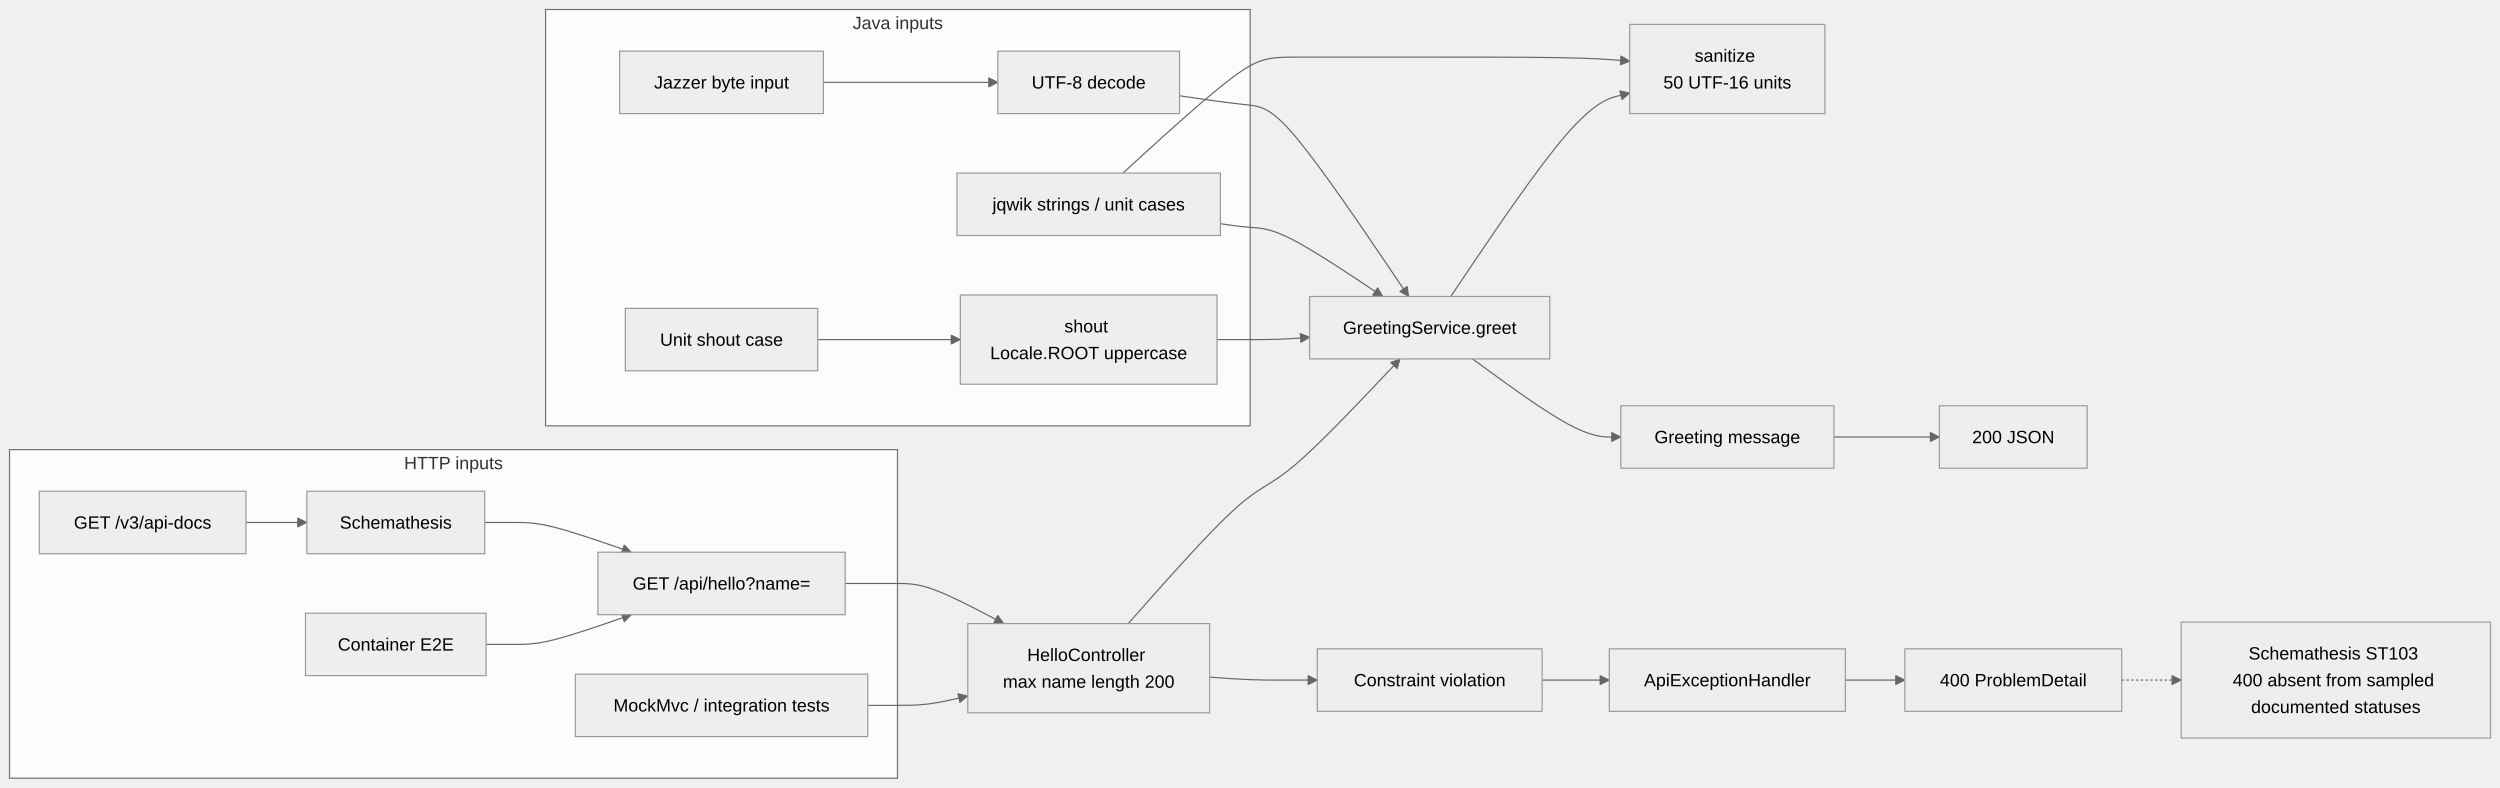
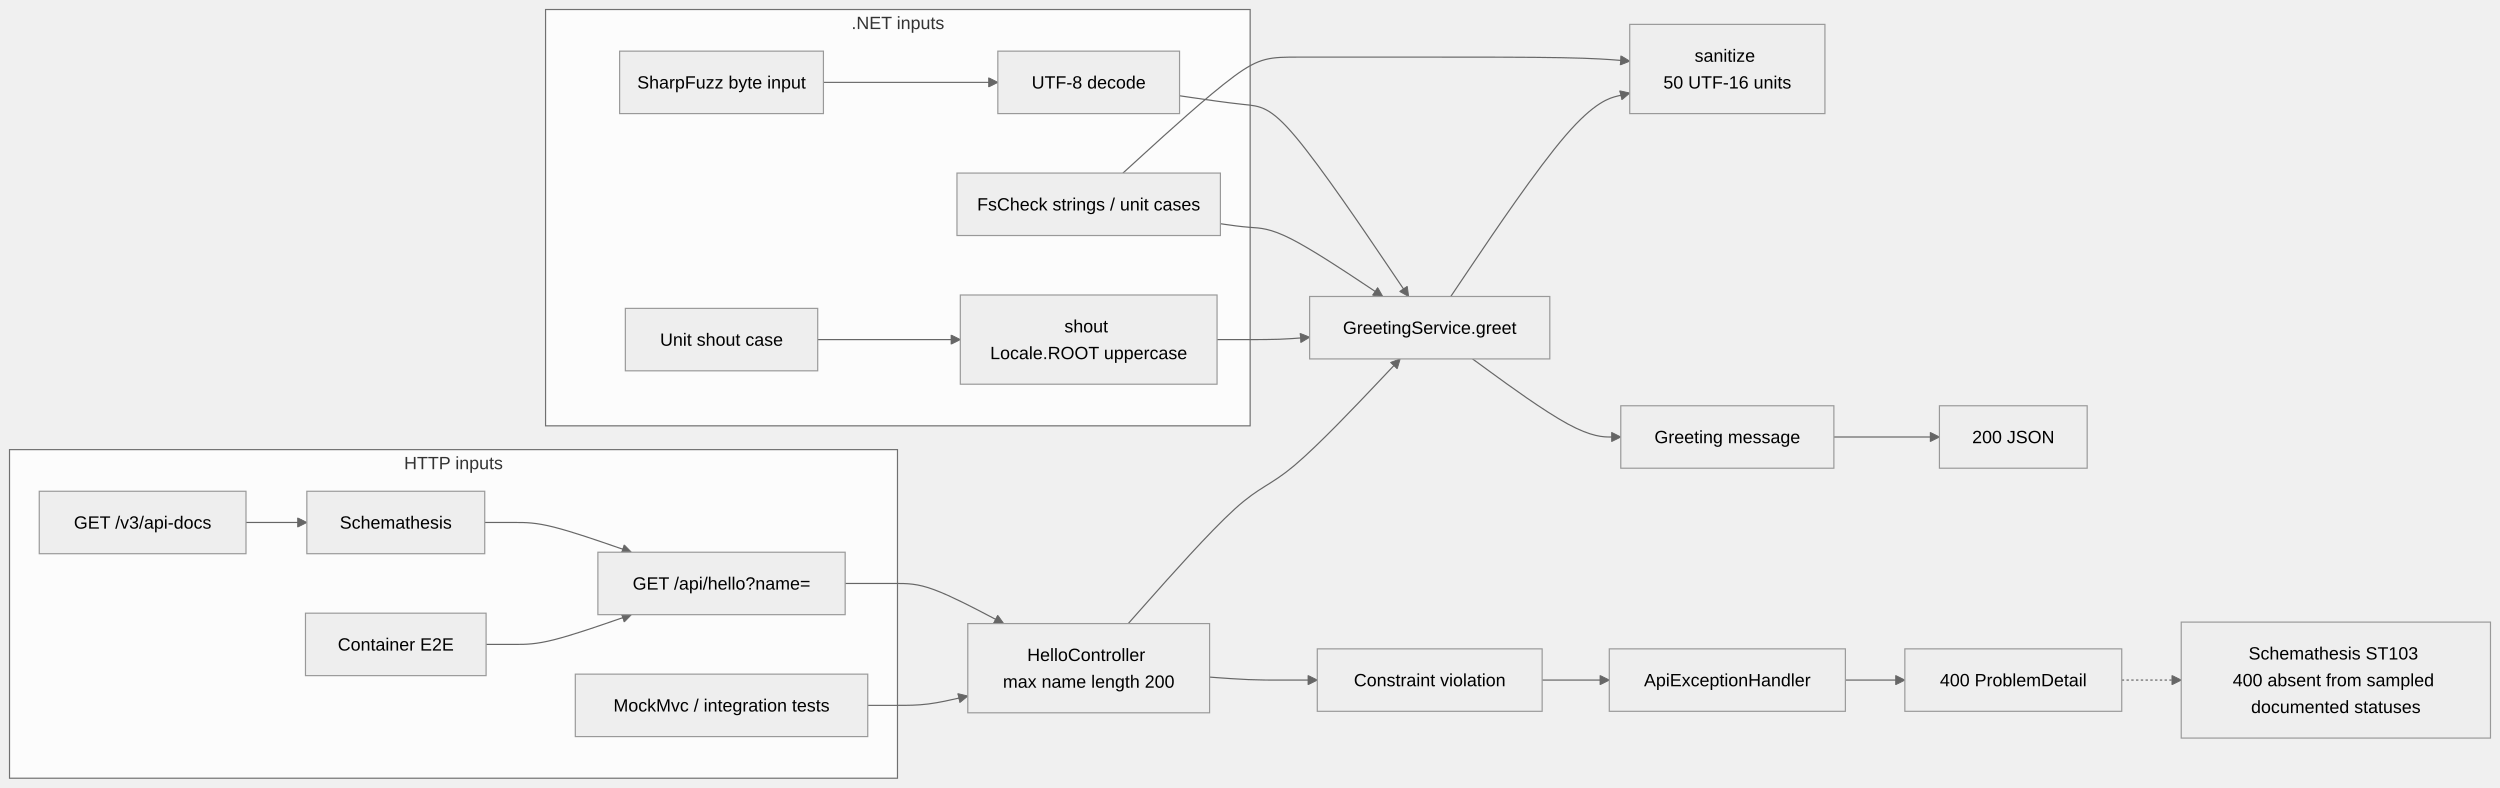
<svg xmlns="http://www.w3.org/2000/svg" id="d8e77b2471a7e" width="2101.75" class="flowchart" height="662.25" viewBox="0 0 2101.75 662.25" role="graphics-document document" aria-roledescription="flowchart-v2" style="background: rgb(255, 255, 255);">
  <style>#d8e77b2471a7e{font-family:Segoe UI,Arial,sans-serif;font-size:15px;fill:#000000;}@keyframes edge-animation-frame{from{stroke-dashoffset:0;}}@keyframes dash{to{stroke-dashoffset:0;}}#d8e77b2471a7e .edge-animation-slow{stroke-dasharray:9,5!important;stroke-dashoffset:900;animation:dash 50s linear infinite;stroke-linecap:round;}#d8e77b2471a7e .edge-animation-fast{stroke-dasharray:9,5!important;stroke-dashoffset:900;animation:dash 20s linear infinite;stroke-linecap:round;}#d8e77b2471a7e .error-icon{fill:#552222;}#d8e77b2471a7e .error-text{fill:#552222;stroke:#552222;}#d8e77b2471a7e .edge-thickness-normal{stroke-width:1px;}#d8e77b2471a7e .edge-thickness-thick{stroke-width:3.5px;}#d8e77b2471a7e .edge-pattern-solid{stroke-dasharray:0;}#d8e77b2471a7e .edge-thickness-invisible{stroke-width:0;fill:none;}#d8e77b2471a7e .edge-pattern-dashed{stroke-dasharray:3;}#d8e77b2471a7e .edge-pattern-dotted{stroke-dasharray:2;}#d8e77b2471a7e .marker{fill:#666;stroke:#666;}#d8e77b2471a7e .marker.cross{stroke:#666;}#d8e77b2471a7e svg{font-family:Segoe UI,Arial,sans-serif;font-size:15px;}#d8e77b2471a7e p{margin:0;}#d8e77b2471a7e .label{font-family:Segoe UI,Arial,sans-serif;color:#000000;}#d8e77b2471a7e .cluster-label text{fill:#333;}#d8e77b2471a7e .cluster-label span{color:#333;}#d8e77b2471a7e .cluster-label span p{background-color:transparent;}#d8e77b2471a7e .label text,#d8e77b2471a7e span{fill:#000000;color:#000000;}#d8e77b2471a7e .node rect,#d8e77b2471a7e .node circle,#d8e77b2471a7e .node ellipse,#d8e77b2471a7e .node polygon,#d8e77b2471a7e .node path{fill:#eee;stroke:#999;stroke-width:1px;}#d8e77b2471a7e .rough-node .label text,#d8e77b2471a7e .node .label text,#d8e77b2471a7e .image-shape .label,#d8e77b2471a7e .icon-shape .label{text-anchor:middle;}#d8e77b2471a7e .node .katex path{fill:#000;stroke:#000;stroke-width:1px;}#d8e77b2471a7e .rough-node .label,#d8e77b2471a7e .node .label,#d8e77b2471a7e .image-shape .label,#d8e77b2471a7e .icon-shape .label{text-align:center;}#d8e77b2471a7e .node.clickable{cursor:pointer;}#d8e77b2471a7e .root .anchor path{fill:#666!important;stroke-width:0;stroke:#666;}#d8e77b2471a7e .arrowheadPath{fill:#333333;}#d8e77b2471a7e .edgePath .path{stroke:#666;stroke-width:2.0px;}#d8e77b2471a7e .flowchart-link{stroke:#666;fill:none;}#d8e77b2471a7e .edgeLabel{background-color:#ffffff;text-align:center;}#d8e77b2471a7e .edgeLabel p{background-color:#ffffff;}#d8e77b2471a7e .edgeLabel rect{opacity:0.5;background-color:#ffffff;fill:#ffffff;}#d8e77b2471a7e .labelBkg{background-color:rgba(255, 255, 255, 0.5);}#d8e77b2471a7e .cluster rect{fill:hsl(0, 0%, 98.922%);stroke:#707070;stroke-width:1px;}#d8e77b2471a7e .cluster text{fill:#333;}#d8e77b2471a7e .cluster span{color:#333;}#d8e77b2471a7e div.mermaidTooltip{position:absolute;text-align:center;max-width:200px;padding:2px;font-family:Segoe UI,Arial,sans-serif;font-size:12px;background:hsl(-160, 0%, 93.333%);border:1px solid #707070;border-radius:2px;pointer-events:none;z-index:100;}#d8e77b2471a7e .flowchartTitleText{text-anchor:middle;font-size:18px;fill:#000000;}#d8e77b2471a7e rect.text{fill:none;stroke-width:0;}#d8e77b2471a7e .icon-shape,#d8e77b2471a7e .image-shape{background-color:#ffffff;text-align:center;}#d8e77b2471a7e .icon-shape p,#d8e77b2471a7e .image-shape p{background-color:#ffffff;padding:2px;}#d8e77b2471a7e .icon-shape rect,#d8e77b2471a7e .image-shape rect{opacity:0.5;background-color:#ffffff;fill:#ffffff;}#d8e77b2471a7e .label-icon{display:inline-block;height:1em;overflow:visible;vertical-align:-0.125em;}#d8e77b2471a7e .node .label-icon path{fill:currentColor;stroke:revert;stroke-width:revert;}#d8e77b2471a7e :root{--mermaid-font-family:"trebuchet ms",verdana,arial,sans-serif;}</style>
  <g>
    <marker id="d8e77b2471a7e_flowchart-v2-pointEnd" class="marker flowchart-v2" viewBox="0 0 10 10" refX="5" refY="5" markerUnits="userSpaceOnUse" markerWidth="8" markerHeight="8" orient="auto">
      <path d="M 0 0 L 10 5 L 0 10 z" class="arrowMarkerPath" style="stroke-width: 1; stroke-dasharray: 1, 0;" />
    </marker>
    <marker id="d8e77b2471a7e_flowchart-v2-pointStart" class="marker flowchart-v2" viewBox="0 0 10 10" refX="4.5" refY="5" markerUnits="userSpaceOnUse" markerWidth="8" markerHeight="8" orient="auto">
      <path d="M 0 5 L 10 10 L 10 0 z" class="arrowMarkerPath" style="stroke-width: 1; stroke-dasharray: 1, 0;" />
    </marker>
    <marker id="d8e77b2471a7e_flowchart-v2-circleEnd" class="marker flowchart-v2" viewBox="0 0 10 10" refX="11" refY="5" markerUnits="userSpaceOnUse" markerWidth="11" markerHeight="11" orient="auto">
      <circle cx="5" cy="5" r="5" class="arrowMarkerPath" style="stroke-width: 1; stroke-dasharray: 1, 0;" />
    </marker>
    <marker id="d8e77b2471a7e_flowchart-v2-circleStart" class="marker flowchart-v2" viewBox="0 0 10 10" refX="-1" refY="5" markerUnits="userSpaceOnUse" markerWidth="11" markerHeight="11" orient="auto">
      <circle cx="5" cy="5" r="5" class="arrowMarkerPath" style="stroke-width: 1; stroke-dasharray: 1, 0;" />
    </marker>
    <marker id="d8e77b2471a7e_flowchart-v2-crossEnd" class="marker cross flowchart-v2" viewBox="0 0 11 11" refX="12" refY="5.2" markerUnits="userSpaceOnUse" markerWidth="11" markerHeight="11" orient="auto">
      <path d="M 1,1 l 9,9 M 10,1 l -9,9" class="arrowMarkerPath" style="stroke-width: 2; stroke-dasharray: 1, 0;" />
    </marker>
    <marker id="d8e77b2471a7e_flowchart-v2-crossStart" class="marker cross flowchart-v2" viewBox="0 0 11 11" refX="-1" refY="5.2" markerUnits="userSpaceOnUse" markerWidth="11" markerHeight="11" orient="auto">
      <path d="M 1,1 l 9,9 M 10,1 l -9,9" class="arrowMarkerPath" style="stroke-width: 2; stroke-dasharray: 1, 0;" />
    </marker>
    <g class="root">
      <g class="clusters">
        <g class="cluster" id="HttpIn" data-look="classic">
          <rect style="" x="8" y="378" width="746.516" height="276.25" />
          <g class="cluster-label" transform="translate(341.2344, 378)">
            <g>
              <text text-anchor="middle" fill="#000" font-size="15">
                <tspan x="40.023" y="11.25" dominant-baseline="central">HTTP inputs</tspan>
              </text>
            </g>
          </g>
        </g>
-         <g class="cluster" id="JavaIn" data-look="classic">
+         <g class="cluster" id="DotnetIn" data-look="classic">
          <rect style="" x="458.656" y="8" width="592.344" height="350" />
          <g class="cluster-label" transform="translate(718.4297, 8)">
            <g>
              <text text-anchor="middle" fill="#000" font-size="15">
-                 <tspan x="36.398" y="11.25" dominant-baseline="central">Java inputs</tspan>
+                 <tspan x="36.398" y="11.25" dominant-baseline="central">.NET inputs</tspan>
              </text>
            </g>
          </g>
        </g>
      </g>
      <g class="edgePaths">
        <path d="M692.258,69.25L702.634,69.25C713.01,69.25,733.763,69.25,748.306,69.25C762.849,69.25,771.182,69.25,784.576,69.25C797.969,69.25,816.422,69.25,825.648,69.25L834.875,69.25" id="L_Bytes_Decode_0" class="edge-thickness-normal edge-pattern-solid edge-thickness-normal edge-pattern-solid flowchart-link" style=";" data-edge="true" data-et="edge" data-id="L_Bytes_Decode_0" data-points="W3sieCI6NjkyLjI1NzgxMjUsInkiOjY5LjI1fSx7IngiOjc1NC41MTU2MjUsInkiOjY5LjI1fSx7IngiOjc3OS41MTU2MjUsInkiOjY5LjI1fSx7IngiOjgzOC44NzUsInkiOjY5LjI1fV0=" marker-end="url(#d8e77b2471a7e_flowchart-v2-pointEnd)" />
        <path d="M687.445,285.5L698.624,285.5C709.802,285.5,732.159,285.5,747.504,285.5C762.849,285.5,771.182,285.5,779.319,285.5C787.456,285.5,795.396,285.5,799.366,285.5L803.336,285.5" id="L_Unit_Shout_0" class="edge-thickness-normal edge-pattern-solid edge-thickness-normal edge-pattern-solid flowchart-link" style=";" data-edge="true" data-et="edge" data-id="L_Unit_Shout_0" data-points="W3sieCI6Njg3LjQ0NTMxMjUsInkiOjI4NS41fSx7IngiOjc1NC41MTU2MjUsInkiOjI4NS41fSx7IngiOjc3OS41MTU2MjUsInkiOjI4NS41fSx7IngiOjgwNy4zMzU5Mzc1LCJ5IjoyODUuNX1d" marker-end="url(#d8e77b2471a7e_flowchart-v2-pointEnd)" />
        <path d="M206.813,439.25L210.979,439.25C215.146,439.25,223.479,439.25,231.336,439.25C239.193,439.25,246.573,439.25,250.263,439.25L253.953,439.25" id="L_Schema_Schem_0" class="edge-thickness-normal edge-pattern-solid edge-thickness-normal edge-pattern-solid flowchart-link" style=";" data-edge="true" data-et="edge" data-id="L_Schema_Schem_0" data-points="W3sieCI6MjA2LjgxMjUsInkiOjQzOS4yNX0seyJ4IjoyMzEuODEyNSwieSI6NDM5LjI1fSx7IngiOjI1Ny45NTMxMjUsInkiOjQzOS4yNX1d" marker-end="url(#d8e77b2471a7e_flowchart-v2-pointEnd)" />
        <path d="M407.516,439.25L411.872,439.25C416.229,439.25,424.943,439.25,433.466,439.25C441.99,439.25,450.323,439.25,465.886,443.198C481.45,447.147,504.244,455.044,515.641,458.992L527.037,462.941" id="L_Schem_Request_0" class="edge-thickness-normal edge-pattern-solid edge-thickness-normal edge-pattern-solid flowchart-link" style=";" data-edge="true" data-et="edge" data-id="L_Schem_Request_0" data-points="W3sieCI6NDA3LjUxNTYyNSwieSI6NDM5LjI1fSx7IngiOjQzMy42NTYyNSwieSI6NDM5LjI1fSx7IngiOjQ1OC42NTYyNSwieSI6NDM5LjI1fSx7IngiOjUzMC44MTcwNzMxNzA3MzE2LCJ5Ijo0NjQuMjV9XQ==" marker-end="url(#d8e77b2471a7e_flowchart-v2-pointEnd)" />
        <path d="M408.656,541.75L412.823,541.75C416.99,541.75,425.323,541.75,433.656,541.75C441.99,541.75,450.323,541.75,465.886,537.802C481.45,533.853,504.244,525.956,515.641,522.008L527.037,518.059" id="L_E2E_Request_0" class="edge-thickness-normal edge-pattern-solid edge-thickness-normal edge-pattern-solid flowchart-link" style=";" data-edge="true" data-et="edge" data-id="L_E2E_Request_0" data-points="W3sieCI6NDA4LjY1NjI1LCJ5Ijo1NDEuNzV9LHsieCI6NDMzLjY1NjI1LCJ5Ijo1NDEuNzV9LHsieCI6NDU4LjY1NjI1LCJ5Ijo1NDEuNzV9LHsieCI6NTMwLjgxNzA3MzE3MDczMTYsInkiOjUxNi43NX1d" marker-end="url(#d8e77b2471a7e_flowchart-v2-pointEnd)" />
        <path d="M991.641,80.504L1001.534,81.962C1011.427,83.419,1031.214,86.335,1045.273,87.792C1059.333,89.25,1067.667,89.25,1089.495,115.364C1111.322,141.479,1146.645,193.708,1164.306,219.822L1181.967,245.937" id="L_Decode_Greet_0" class="edge-thickness-normal edge-pattern-solid edge-thickness-normal edge-pattern-solid flowchart-link" style=";" data-edge="true" data-et="edge" data-id="L_Decode_Greet_0" data-points="W3sieCI6OTkxLjY0MDYyNSwieSI6ODAuNTA0MTAwNzE5NDI0NDZ9LHsieCI6MTA1MSwieSI6ODkuMjV9LHsieCI6MTA3NiwieSI6ODkuMjV9LHsieCI6MTE4NC4yMDgwNTM2OTEyNzUyLCJ5IjoyNDkuMjV9XQ==" marker-end="url(#d8e77b2471a7e_flowchart-v2-pointEnd)" />
        <path d="M1026,188.067L1030.167,188.68C1034.333,189.294,1042.667,190.522,1051,191.136C1059.333,191.75,1067.667,191.75,1085.692,200.964C1103.717,210.178,1131.433,228.607,1145.291,237.821L1159.15,247.035" id="L_Strings_Greet_0" class="edge-thickness-normal edge-pattern-solid edge-thickness-normal edge-pattern-solid flowchart-link" style=";" data-edge="true" data-et="edge" data-id="L_Strings_Greet_0" data-points="W3sieCI6MTAyNiwieSI6MTg4LjA2NjU0Njc2MjU4OTkyfSx7IngiOjEwNTEsInkiOjE5MS43NX0seyJ4IjoxMDc2LCJ5IjoxOTEuNzV9LHsieCI6MTE2Mi40ODA2NDM2NTY3MTY0LCJ5IjoyNDkuMjV9XQ==" marker-end="url(#d8e77b2471a7e_flowchart-v2-pointEnd)" />
        <path d="M944.052,145.5L961.876,129.25C979.701,113,1015.351,80.5,1037.342,64.25C1059.333,48,1067.667,48,1092.827,48C1117.987,48,1159.974,48,1201.961,48C1243.948,48,1285.935,48,1313.295,48.512C1340.655,49.025,1353.389,50.05,1359.756,50.562L1366.122,51.075" id="L_Strings_Sanitize_0" class="edge-thickness-normal edge-pattern-solid edge-thickness-normal edge-pattern-solid flowchart-link" style=";" data-edge="true" data-et="edge" data-id="L_Strings_Sanitize_0" data-points="W3sieCI6OTQ0LjA1MTYwOTg0ODQ4NDksInkiOjE0NS41fSx7IngiOjEwNTEsInkiOjQ4fSx7IngiOjEwNzYsInkiOjQ4fSx7IngiOjEyMDEuOTYwOTM3NSwieSI6NDh9LHsieCI6MTMyNy45MjE4NzUsInkiOjQ4fSx7IngiOjEzNzAuMTA5Mzc1LCJ5Ijo1MS4zOTU1ODU3Mzg1Mzk5fV0=" marker-end="url(#d8e77b2471a7e_flowchart-v2-pointEnd)" />
        <path d="M1023.18,285.5L1027.816,285.5C1032.453,285.5,1041.727,285.5,1050.53,285.5C1059.333,285.5,1067.667,285.5,1075.335,285.222C1083.004,284.944,1090.008,284.388,1093.51,284.11L1097.013,283.832" id="L_Shout_Greet_0" class="edge-thickness-normal edge-pattern-solid edge-thickness-normal edge-pattern-solid flowchart-link" style=";" data-edge="true" data-et="edge" data-id="L_Shout_Greet_0" data-points="W3sieCI6MTAyMy4xNzk2ODc1LCJ5IjoyODUuNX0seyJ4IjoxMDUxLCJ5IjoyODUuNX0seyJ4IjoxMDc2LCJ5IjoyODUuNX0seyJ4IjoxMTAxLCJ5IjoyODMuNTE1MjU3NzA2MzgyMTZ9XQ==" marker-end="url(#d8e77b2471a7e_flowchart-v2-pointEnd)" />
        <path d="M1219.654,249.25L1237.699,222.479C1255.744,195.708,1291.833,142.167,1316.261,113.822C1340.69,85.478,1353.458,82.331,1359.842,80.757L1366.226,79.183" id="L_Greet_Sanitize_0" class="edge-thickness-normal edge-pattern-solid edge-thickness-normal edge-pattern-solid flowchart-link" style=";" data-edge="true" data-et="edge" data-id="L_Greet_Sanitize_0" data-points="W3sieCI6MTIxOS42NTQ0NDcxMTUzODQ1LCJ5IjoyNDkuMjV9LHsieCI6MTMyNy45MjE4NzUsInkiOjg4LjYyNX0seyJ4IjoxMzcwLjEwOTM3NSwieSI6NzguMjI2MDE4Njc1NzIxNTZ9XQ==" marker-end="url(#d8e77b2471a7e_flowchart-v2-pointEnd)" />
        <path d="M710.531,490.5L717.862,490.5C725.193,490.5,739.854,490.5,751.352,490.5C762.849,490.5,771.182,490.5,785.475,495.815C799.768,501.13,820.02,511.761,830.147,517.076L840.273,522.391" id="L_Request_Controller_0" class="edge-thickness-normal edge-pattern-solid edge-thickness-normal edge-pattern-solid flowchart-link" style=";" data-edge="true" data-et="edge" data-id="L_Request_Controller_0" data-points="W3sieCI6NzEwLjUzMTI1LCJ5Ijo0OTAuNX0seyJ4Ijo3NTQuNTE1NjI1LCJ5Ijo0OTAuNX0seyJ4Ijo3NzkuNTE1NjI1LCJ5Ijo0OTAuNX0seyJ4Ijo4NDMuODE0NTU1OTIxMDUyNiwieSI6NTI0LjI1fV0=" marker-end="url(#d8e77b2471a7e_flowchart-v2-pointEnd)" />
        <path d="M729.516,593L733.682,593C737.849,593,746.182,593,754.516,593C762.849,593,771.182,593,780.383,591.841C789.583,590.682,799.651,588.364,804.685,587.206L809.719,586.047" id="L_MVC_Controller_0" class="edge-thickness-normal edge-pattern-solid edge-thickness-normal edge-pattern-solid flowchart-link" style=";" data-edge="true" data-et="edge" data-id="L_MVC_Controller_0" data-points="W3sieCI6NzI5LjUxNTYyNSwieSI6NTkzfSx7IngiOjc1NC41MTU2MjUsInkiOjU5M30seyJ4Ijo3NzkuNTE1NjI1LCJ5Ijo1OTN9LHsieCI6ODEzLjYxNzE4NzUsInkiOjU4NS4xNDkyODA1NzU1Mzk2fV0=" marker-end="url(#d8e77b2471a7e_flowchart-v2-pointEnd)" />
        <path d="M948.501,524.25L965.584,504.979C982.667,485.708,1016.834,447.167,1038.083,427.896C1059.333,408.625,1067.667,408.625,1088.229,391.297C1108.791,373.969,1141.583,339.312,1157.979,321.984L1174.374,304.656" id="L_Controller_Greet_0" class="edge-thickness-normal edge-pattern-solid edge-thickness-normal edge-pattern-solid flowchart-link" style=";" data-edge="true" data-et="edge" data-id="L_Controller_Greet_0" data-points="W3sieCI6OTQ4LjUwMDc5NzE5Mzg3NzYsInkiOjUyNC4yNX0seyJ4IjoxMDUxLCJ5Ijo0MDguNjI1fSx7IngiOjEwNzYsInkiOjQwOC42MjV9LHsieCI6MTE3Ny4xMjM1Njk1NDIyNTM2LCJ5IjozMDEuNzV9XQ==" marker-end="url(#d8e77b2471a7e_flowchart-v2-pointEnd)" />
        <path d="M1237.95,301.75L1252.945,312.688C1267.94,323.625,1297.931,345.5,1318.037,356.438C1338.143,367.375,1348.365,367.375,1353.475,367.375L1358.586,367.375" id="L_Greet_DTO_0" class="edge-thickness-normal edge-pattern-solid edge-thickness-normal edge-pattern-solid flowchart-link" style=";" data-edge="true" data-et="edge" data-id="L_Greet_DTO_0" data-points="W3sieCI6MTIzNy45NDk3NzY3ODU3MTQyLCJ5IjozMDEuNzV9LHsieCI6MTMyNy45MjE4NzUsInkiOjM2Ny4zNzV9LHsieCI6MTM2Mi41ODU5Mzc1LCJ5IjozNjcuMzc1fV0=" marker-end="url(#d8e77b2471a7e_flowchart-v2-pointEnd)" />
        <path d="M1541.742,367.375L1547.52,367.375C1553.297,367.375,1564.852,367.375,1578.973,367.375C1593.094,367.375,1609.781,367.375,1618.125,367.375L1626.469,367.375" id="L_DTO_JSON_0" class="edge-thickness-normal edge-pattern-solid edge-thickness-normal edge-pattern-solid flowchart-link" style=";" data-edge="true" data-et="edge" data-id="L_DTO_JSON_0" data-points="W3sieCI6MTU0MS43NDIxODc1LCJ5IjozNjcuMzc1fSx7IngiOjE1NzYuNDA2MjUsInkiOjM2Ny4zNzV9LHsieCI6MTYzMC40Njg3NSwieSI6MzY3LjM3NX1d" marker-end="url(#d8e77b2471a7e_flowchart-v2-pointEnd)" />
        <path d="M1016.898,569.238L1022.582,569.656C1028.266,570.075,1039.633,570.913,1049.483,571.331C1059.333,571.75,1067.667,571.75,1076.406,571.75C1085.146,571.75,1094.292,571.75,1098.865,571.75L1103.438,571.75" id="L_Controller_Violation_0" class="edge-thickness-normal edge-pattern-solid edge-thickness-normal edge-pattern-solid flowchart-link" style=";" data-edge="true" data-et="edge" data-id="L_Controller_Violation_0" data-points="W3sieCI6MTAxNi44OTg0Mzc1LCJ5Ijo1NjkuMjM3NzY5Nzg0MTcyN30seyJ4IjoxMDUxLCJ5Ijo1NzEuNzV9LHsieCI6MTA3NiwieSI6NTcxLjc1fSx7IngiOjExMDcuNDM3NSwieSI6NTcxLjc1fV0=" marker-end="url(#d8e77b2471a7e_flowchart-v2-pointEnd)" />
        <path d="M1296.484,571.75L1301.724,571.75C1306.964,571.75,1317.443,571.75,1326.182,571.75C1334.922,571.75,1341.922,571.75,1345.422,571.75L1348.922,571.75" id="L_Violation_Handler_0" class="edge-thickness-normal edge-pattern-solid edge-thickness-normal edge-pattern-solid flowchart-link" style=";" data-edge="true" data-et="edge" data-id="L_Violation_Handler_0" data-points="W3sieCI6MTI5Ni40ODQzNzUsInkiOjU3MS43NX0seyJ4IjoxMzI3LjkyMTg3NSwieSI6NTcxLjc1fSx7IngiOjEzNTIuOTIxODc1LCJ5Ijo1NzEuNzV9XQ==" marker-end="url(#d8e77b2471a7e_flowchart-v2-pointEnd)" />
        <path d="M1551.406,571.75L1555.573,571.75C1559.74,571.75,1568.073,571.75,1575.74,571.75C1583.406,571.75,1590.406,571.75,1593.906,571.75L1597.406,571.75" id="L_Handler_Problem_0" class="edge-thickness-normal edge-pattern-solid edge-thickness-normal edge-pattern-solid flowchart-link" style=";" data-edge="true" data-et="edge" data-id="L_Handler_Problem_0" data-points="W3sieCI6MTU1MS40MDYyNSwieSI6NTcxLjc1fSx7IngiOjE1NzYuNDA2MjUsInkiOjU3MS43NX0seyJ4IjoxNjAxLjQwNjI1LCJ5Ijo1NzEuNzV9XQ==" marker-end="url(#d8e77b2471a7e_flowchart-v2-pointEnd)" />
        <path d="M1783.75,571.75L1787.917,571.75C1792.083,571.75,1800.417,571.75,1808.083,571.75C1815.75,571.75,1822.75,571.75,1826.25,571.75L1829.75,571.75" id="L_Problem_ST_0" class="edge-thickness-normal edge-pattern-dotted edge-thickness-normal edge-pattern-solid flowchart-link" style=";" data-edge="true" data-et="edge" data-id="L_Problem_ST_0" data-points="W3sieCI6MTc4My43NSwieSI6NTcxLjc1fSx7IngiOjE4MDguNzUsInkiOjU3MS43NX0seyJ4IjoxODMzLjc1LCJ5Ijo1NzEuNzV9XQ==" marker-end="url(#d8e77b2471a7e_flowchart-v2-pointEnd)" />
      </g>
      <g class="edgeLabels">
        <g class="edgeLabel">
          <g class="label" data-id="L_Bytes_Decode_0" transform="translate(0, 0)" />
        </g>
        <g class="edgeLabel">
          <g class="label" data-id="L_Unit_Shout_0" transform="translate(0, 0)" />
        </g>
        <g class="edgeLabel">
          <g class="label" data-id="L_Schema_Schem_0" transform="translate(0, 0)" />
        </g>
        <g class="edgeLabel">
          <g class="label" data-id="L_Schem_Request_0" transform="translate(0, 0)" />
        </g>
        <g class="edgeLabel">
          <g class="label" data-id="L_E2E_Request_0" transform="translate(0, 0)" />
        </g>
        <g class="edgeLabel">
          <g class="label" data-id="L_Decode_Greet_0" transform="translate(0, 0)" />
        </g>
        <g class="edgeLabel">
          <g class="label" data-id="L_Strings_Greet_0" transform="translate(0, 0)" />
        </g>
        <g class="edgeLabel">
          <g class="label" data-id="L_Strings_Sanitize_0" transform="translate(0, 0)" />
        </g>
        <g class="edgeLabel">
          <g class="label" data-id="L_Shout_Greet_0" transform="translate(0, 0)" />
        </g>
        <g class="edgeLabel">
          <g class="label" data-id="L_Greet_Sanitize_0" transform="translate(0, 0)" />
        </g>
        <g class="edgeLabel">
          <g class="label" data-id="L_Request_Controller_0" transform="translate(0, 0)" />
        </g>
        <g class="edgeLabel">
          <g class="label" data-id="L_MVC_Controller_0" transform="translate(0, 0)" />
        </g>
        <g class="edgeLabel">
          <g class="label" data-id="L_Controller_Greet_0" transform="translate(0, 0)" />
        </g>
        <g class="edgeLabel">
          <g class="label" data-id="L_Greet_DTO_0" transform="translate(0, 0)" />
        </g>
        <g class="edgeLabel">
          <g class="label" data-id="L_DTO_JSON_0" transform="translate(0, 0)" />
        </g>
        <g class="edgeLabel">
          <g class="label" data-id="L_Controller_Violation_0" transform="translate(0, 0)" />
        </g>
        <g class="edgeLabel">
          <g class="label" data-id="L_Violation_Handler_0" transform="translate(0, 0)" />
        </g>
        <g class="edgeLabel">
          <g class="label" data-id="L_Handler_Problem_0" transform="translate(0, 0)" />
        </g>
        <g class="edgeLabel">
          <g class="label" data-id="L_Problem_ST_0" transform="translate(0, 0)" />
        </g>
      </g>
      <g class="nodes">
        <g class="node default" id="flowchart-Bytes-0" transform="translate(606.5859, 69.25)">
          <rect class="basic label-container" style="" x="-85.672" y="-26.25" width="171.344" height="52.5" />
          <g class="label" style="" transform="translate(-55.67188, -11.25)">
            <rect />
            <g>
              <text text-anchor="middle" fill="#000" font-size="15">
-                 <tspan x="55.672" y="11.25" dominant-baseline="central">Jazzer byte input</tspan>
+                 <tspan x="55.672" y="11.25" dominant-baseline="central">SharpFuzz byte input</tspan>
              </text>
            </g>
          </g>
        </g>
        <g class="node default" id="flowchart-Decode-1" transform="translate(915.2578, 69.25)">
          <rect class="basic label-container" style="" x="-76.383" y="-26.25" width="152.766" height="52.5" />
          <g class="label" style="" transform="translate(-46.38281, -11.25)">
            <rect />
            <g>
              <text text-anchor="middle" fill="#000" font-size="15">
                <tspan x="46.383" y="11.25" dominant-baseline="central">UTF-8 decode</tspan>
              </text>
            </g>
          </g>
        </g>
        <g class="node default" id="flowchart-Strings-2" transform="translate(915.2578, 171.75)">
          <rect class="basic label-container" style="" x="-110.742" y="-26.25" width="221.484" height="52.5" />
          <g class="label" style="" transform="translate(-80.74219, -11.25)">
            <rect />
            <g>
              <text text-anchor="middle" fill="#000" font-size="15">
-                 <tspan x="80.742" y="11.25" dominant-baseline="central">jqwik strings / unit cases</tspan>
+                 <tspan x="80.742" y="11.25" dominant-baseline="central">FsCheck strings / unit cases</tspan>
              </text>
            </g>
          </g>
        </g>
        <g class="node default" id="flowchart-Unit-3" transform="translate(606.5859, 285.5)">
          <rect class="basic label-container" style="" x="-80.859" y="-26.25" width="161.719" height="52.5" />
          <g class="label" style="" transform="translate(-50.85938, -11.25)">
            <rect />
            <g>
              <text text-anchor="middle" fill="#000" font-size="15">
                <tspan x="50.859" y="11.25" dominant-baseline="central">Unit shout case</tspan>
              </text>
            </g>
          </g>
        </g>
        <g class="node default" id="flowchart-Shout-4" transform="translate(915.2578, 285.5)">
          <rect class="basic label-container" style="" x="-107.922" y="-37.5" width="215.844" height="75" />
          <g class="label" style="" transform="translate(-77.92188, -22.5)">
            <rect />
            <g>
              <text text-anchor="middle" fill="#000" font-size="15">
                <tspan x="77.922" y="11.25" dominant-baseline="central">shout</tspan>
                <tspan x="77.922" y="33.75" dominant-baseline="central">Locale.ROOT uppercase</tspan>
              </text>
            </g>
          </g>
        </g>
        <g class="node default" id="flowchart-Schema-5" transform="translate(119.9062, 439.25)">
          <rect class="basic label-container" style="" x="-86.906" y="-26.25" width="173.812" height="52.5" />
          <g class="label" style="" transform="translate(-56.90625, -11.25)">
            <rect />
            <g>
              <text text-anchor="middle" fill="#000" font-size="15">
                <tspan x="56.906" y="11.25" dominant-baseline="central">GET /v3/api-docs</tspan>
              </text>
            </g>
          </g>
        </g>
        <g class="node default" id="flowchart-Schem-6" transform="translate(332.7344, 439.25)">
          <rect class="basic label-container" style="" x="-74.781" y="-26.25" width="149.562" height="52.5" />
          <g class="label" style="" transform="translate(-44.78125, -11.25)">
            <rect />
            <g>
              <text text-anchor="middle" fill="#000" font-size="15">
                <tspan x="44.781" y="11.25" dominant-baseline="central">Schemathesis</tspan>
              </text>
            </g>
          </g>
        </g>
        <g class="node default" id="flowchart-Request-7" transform="translate(606.5859, 490.5)">
          <rect class="basic label-container" style="" x="-103.945" y="-26.25" width="207.891" height="52.5" />
          <g class="label" style="" transform="translate(-73.94531, -11.25)">
            <rect />
            <g>
              <text text-anchor="middle" fill="#000" font-size="15">
                <tspan x="73.945" y="11.25" dominant-baseline="central">GET /api/hello?name=</tspan>
              </text>
            </g>
          </g>
        </g>
        <g class="node default" id="flowchart-E2E-8" transform="translate(332.7344, 541.75)">
          <rect class="basic label-container" style="" x="-75.922" y="-26.25" width="151.844" height="52.5" />
          <g class="label" style="" transform="translate(-45.92188, -11.25)">
            <rect />
            <g>
              <text text-anchor="middle" fill="#000" font-size="15">
                <tspan x="45.922" y="11.25" dominant-baseline="central">Container E2E</tspan>
              </text>
            </g>
          </g>
        </g>
        <g class="node default" id="flowchart-MVC-10" transform="translate(606.5859, 593)">
          <rect class="basic label-container" style="" x="-122.93" y="-26.25" width="245.859" height="52.5" />
          <g class="label" style="" transform="translate(-92.92969, -11.25)">
            <rect />
            <g>
              <text text-anchor="middle" fill="#000" font-size="15">
                <tspan x="92.93" y="11.25" dominant-baseline="central">MockMvc / integration tests</tspan>
              </text>
            </g>
          </g>
        </g>
        <g class="node default" id="flowchart-Sanitize-11" transform="translate(1452.164, 58)">
          <rect class="basic label-container" style="" x="-82.055" y="-37.5" width="164.109" height="75" />
          <g class="label" style="" transform="translate(-52.05469, -22.5)">
            <rect />
            <g>
              <text text-anchor="middle" fill="#000" font-size="15">
                <tspan x="52.055" y="11.25" dominant-baseline="central">sanitize</tspan>
                <tspan x="52.055" y="33.75" dominant-baseline="central">50 UTF-16 units</tspan>
              </text>
            </g>
          </g>
        </g>
        <g class="node default" id="flowchart-Greet-12" transform="translate(1201.961, 275.5)">
          <rect class="basic label-container" style="" x="-100.961" y="-26.25" width="201.922" height="52.5" />
          <g class="label" style="" transform="translate(-70.96094, -11.25)">
            <rect />
            <g>
              <text text-anchor="middle" fill="#000" font-size="15">
                <tspan x="70.961" y="11.25" dominant-baseline="central">GreetingService.greet</tspan>
              </text>
            </g>
          </g>
        </g>
        <g class="node default" id="flowchart-Controller-13" transform="translate(915.2578, 561.75)">
          <rect class="basic label-container" style="" x="-101.641" y="-37.5" width="203.281" height="75" />
          <g class="label" style="" transform="translate(-71.64062, -22.5)">
            <rect />
            <g>
              <text text-anchor="middle" fill="#000" font-size="15">
                <tspan x="71.641" y="11.25" dominant-baseline="central">HelloController</tspan>
                <tspan x="71.641" y="33.75" dominant-baseline="central">max name length 200</tspan>
              </text>
            </g>
          </g>
        </g>
        <g class="node default" id="flowchart-DTO-31" transform="translate(1452.164, 367.375)">
          <rect class="basic label-container" style="" x="-89.578" y="-26.25" width="179.156" height="52.5" />
          <g class="label" style="" transform="translate(-59.57812, -11.25)">
            <rect />
            <g>
              <text text-anchor="middle" fill="#000" font-size="15">
                <tspan x="59.578" y="11.25" dominant-baseline="central">Greeting message</tspan>
              </text>
            </g>
          </g>
        </g>
        <g class="node default" id="flowchart-JSON-32" transform="translate(1692.578, 367.375)">
          <rect class="basic label-container" style="" x="-62.109" y="-26.25" width="124.219" height="52.5" />
          <g class="label" style="" transform="translate(-32.10938, -11.25)">
            <rect />
            <g>
              <text text-anchor="middle" fill="#000" font-size="15">
                <tspan x="32.109" y="11.25" dominant-baseline="central">200 JSON</tspan>
              </text>
            </g>
          </g>
        </g>
        <g class="node default" id="flowchart-Violation-34" transform="translate(1201.961, 571.75)">
          <rect class="basic label-container" style="" x="-94.523" y="-26.25" width="189.047" height="52.5" />
          <g class="label" style="" transform="translate(-64.52344, -11.25)">
            <rect />
            <g>
              <text text-anchor="middle" fill="#000" font-size="15">
                <tspan x="64.523" y="11.25" dominant-baseline="central">Constraint violation</tspan>
              </text>
            </g>
          </g>
        </g>
        <g class="node default" id="flowchart-Handler-35" transform="translate(1452.164, 571.75)">
          <rect class="basic label-container" style="" x="-99.242" y="-26.25" width="198.484" height="52.5" />
          <g class="label" style="" transform="translate(-69.24219, -11.25)">
            <rect />
            <g>
              <text text-anchor="middle" fill="#000" font-size="15">
                <tspan x="69.242" y="11.25" dominant-baseline="central">ApiExceptionHandler</tspan>
              </text>
            </g>
          </g>
        </g>
        <g class="node default" id="flowchart-Problem-36" transform="translate(1692.578, 571.75)">
          <rect class="basic label-container" style="" x="-91.172" y="-26.25" width="182.344" height="52.5" />
          <g class="label" style="" transform="translate(-61.17188, -11.25)">
            <rect />
            <g>
              <text text-anchor="middle" fill="#000" font-size="15">
                <tspan x="61.172" y="11.25" dominant-baseline="central">400 ProblemDetail</tspan>
              </text>
            </g>
          </g>
        </g>
        <g class="node default" id="flowchart-ST-38" transform="translate(1963.75, 571.75)">
          <rect class="basic label-container" style="" x="-130" y="-48.75" width="260" height="97.5" />
          <g class="label" style="" transform="translate(-100, -33.75)">
            <rect />
            <g>
              <text text-anchor="middle" fill="#000" font-size="15">
                <tspan x="100" y="11.25" dominant-baseline="central">Schemathesis ST103</tspan>
                <tspan x="100" y="33.75" dominant-baseline="central">400 absent from sampled</tspan>
                <tspan x="100" y="56.25" dominant-baseline="central">documented statuses</tspan>
              </text>
            </g>
          </g>
        </g>
      </g>
    </g>
  </g>
</svg>
